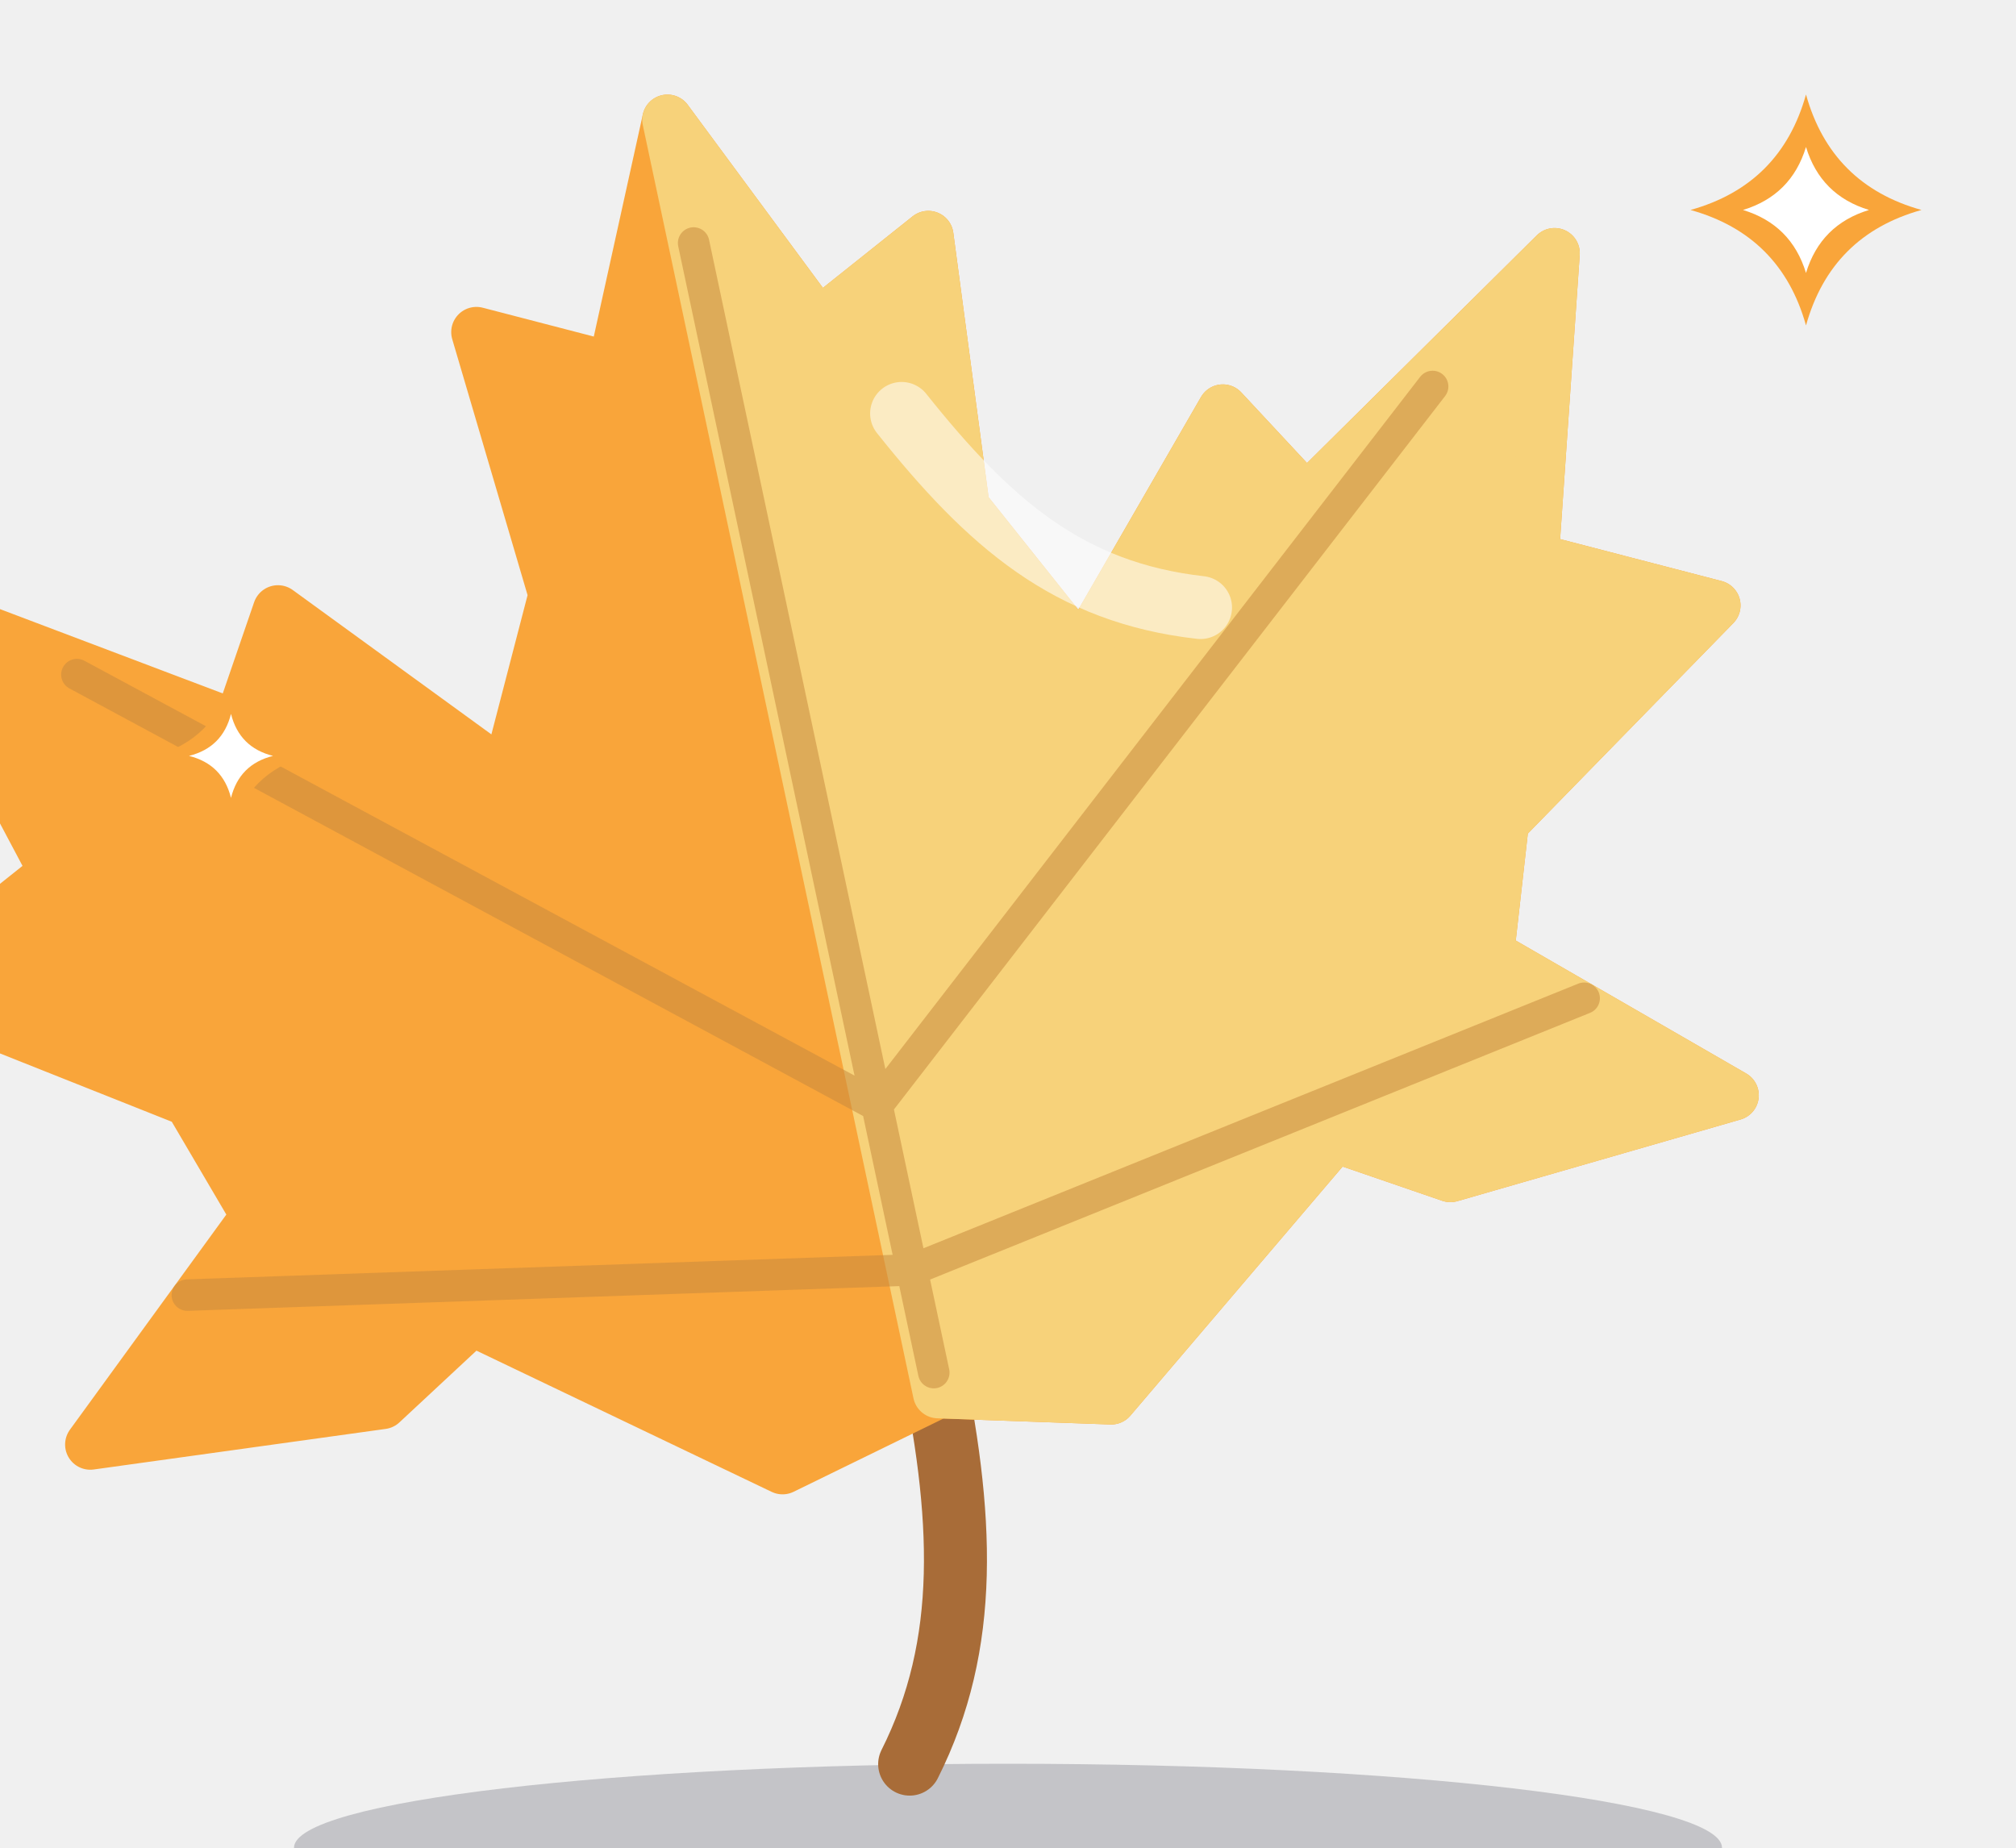
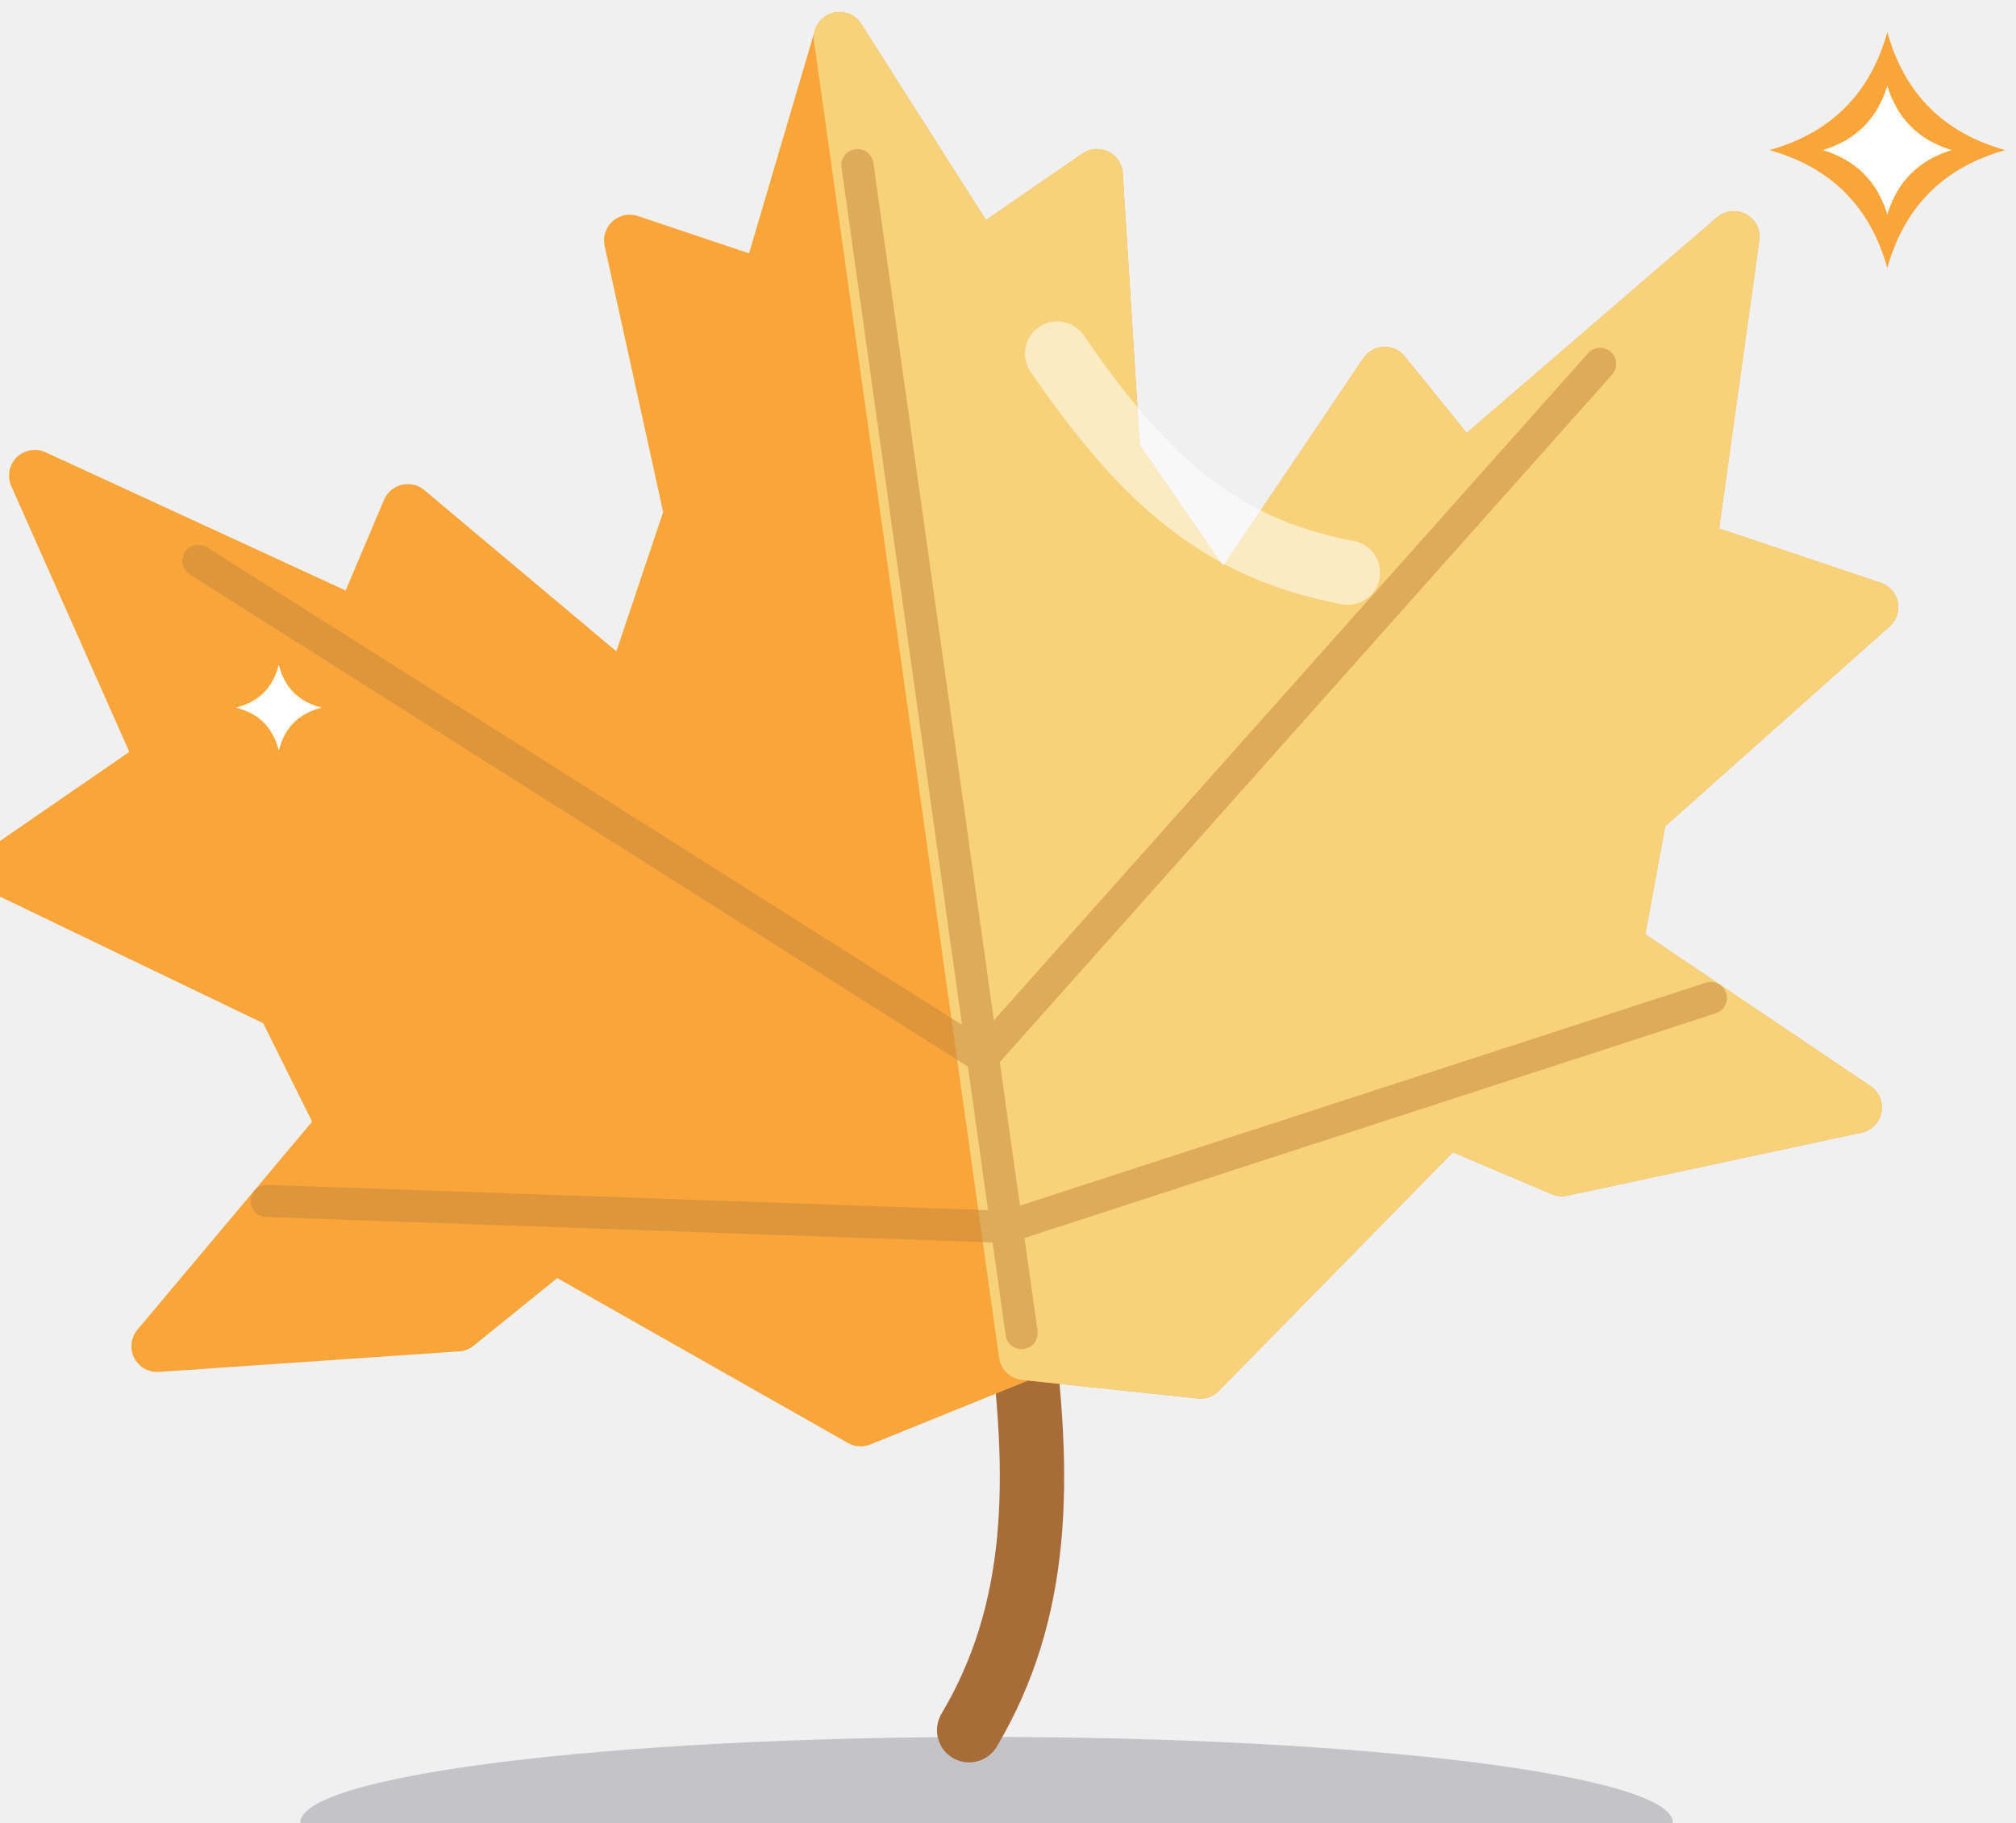
- <svg xmlns="http://www.w3.org/2000/svg" viewBox="2 -2 96 88">
-   <ellipse cx="50" cy="86" rx="34" ry="4" fill="#2b2b3a" opacity="0.22" />
-   <g transform="rotate(-12 50 80)">
+ <svg xmlns="http://www.w3.org/2000/svg" viewBox="0 1 94 85">
+   <ellipse cx="46" cy="86" rx="32" ry="4" fill="#2b2b3a" opacity="0.22" />
+   <g transform="rotate(-8 50 80)">
    <path d="M50 62C50 70 49 76 45 81" fill="none" stroke="#a86c38" stroke-width="3" stroke-linecap="round" />
    <path d="M50 2L55 13L61 10L60 23L64 31L73 21L76 26L90 17L86 31L94 35L82 43L80 49L90 58L76 59L71 56L58 66L50 64L42 66L29 56L24 59L10 58L20 49L18 43L6 35L14 31L10 17L24 26L27 21L36 31L40 23L39 10L45 13Z" fill="#F9A53A" stroke="#F9A53A" stroke-width="2.4" stroke-linejoin="round" />
    <path d="M50 2L55 13L61 10L60 23L64 31L73 21L76 26L90 17L86 31L94 35L82 43L80 49L90 58L76 59L71 56L58 66L50 64Z" fill="#F7D27A" stroke="#F7D27A" stroke-width="2.4" stroke-linejoin="round" />
    <path d="M50 63V8M50 50L83 22M50 50L17 22M50 58L84 52M50 58L16 52" fill="none" stroke="#c98a3e" stroke-width="1.5" stroke-linecap="round" opacity="0.55" />
    <path d="M58 18C61 24 64 28 70 30" fill="none" stroke="#ffffff" stroke-width="3" stroke-linecap="round" opacity="0.55" />
  </g>
  <path d="M88 2.5Q89.2 6.8 93.5 8Q89.2 9.2 88 13.5Q86.8 9.2 82.5 8Q86.8 6.8 88 2.5ZM13 30.4Q13.8 33.2 16.6 34Q13.8 34.8 13 37.6Q12.2 34.8 9.4 34Q12.2 33.2 13 30.4Z" fill="#F9A53A" />
  <path d="M88 5Q88.7 7.3 91 8Q88.7 8.7 88 11Q87.3 8.7 85 8Q87.3 7.3 88 5ZM13 32Q13.4 33.6 15 34Q13.4 34.4 13 36Q12.6 34.4 11 34Q12.6 33.6 13 32Z" fill="#ffffff" />
</svg>
